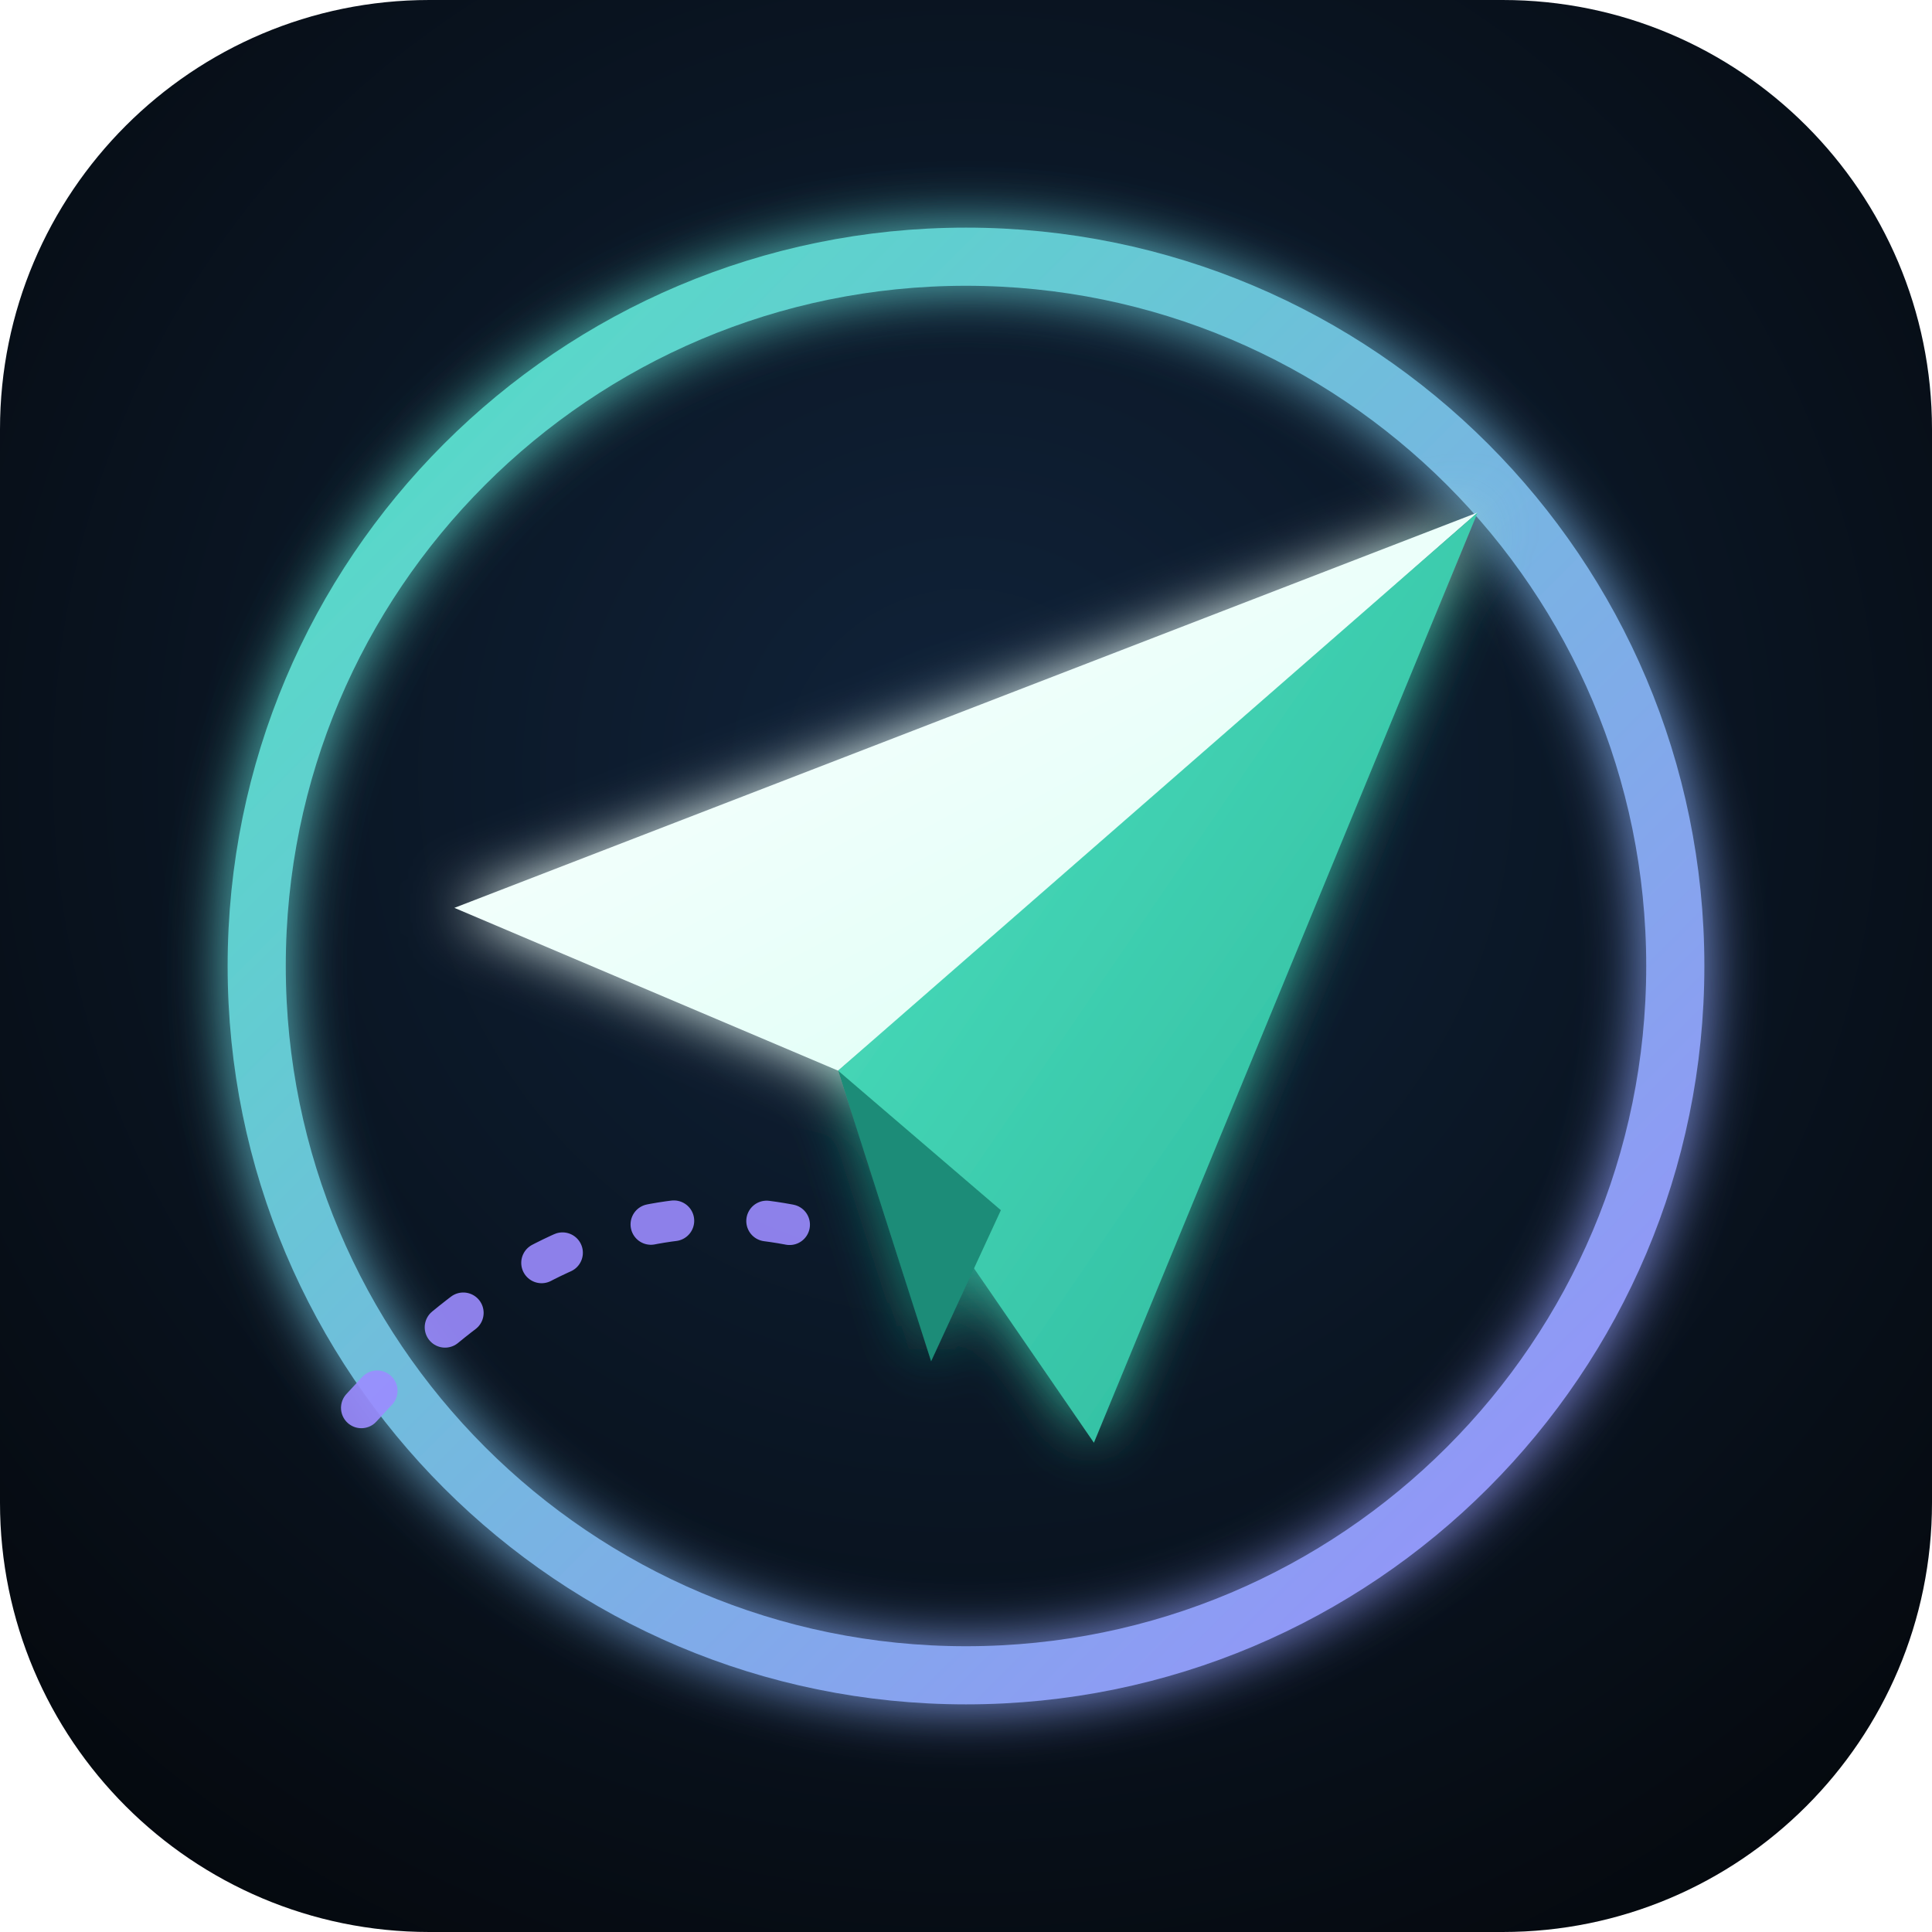
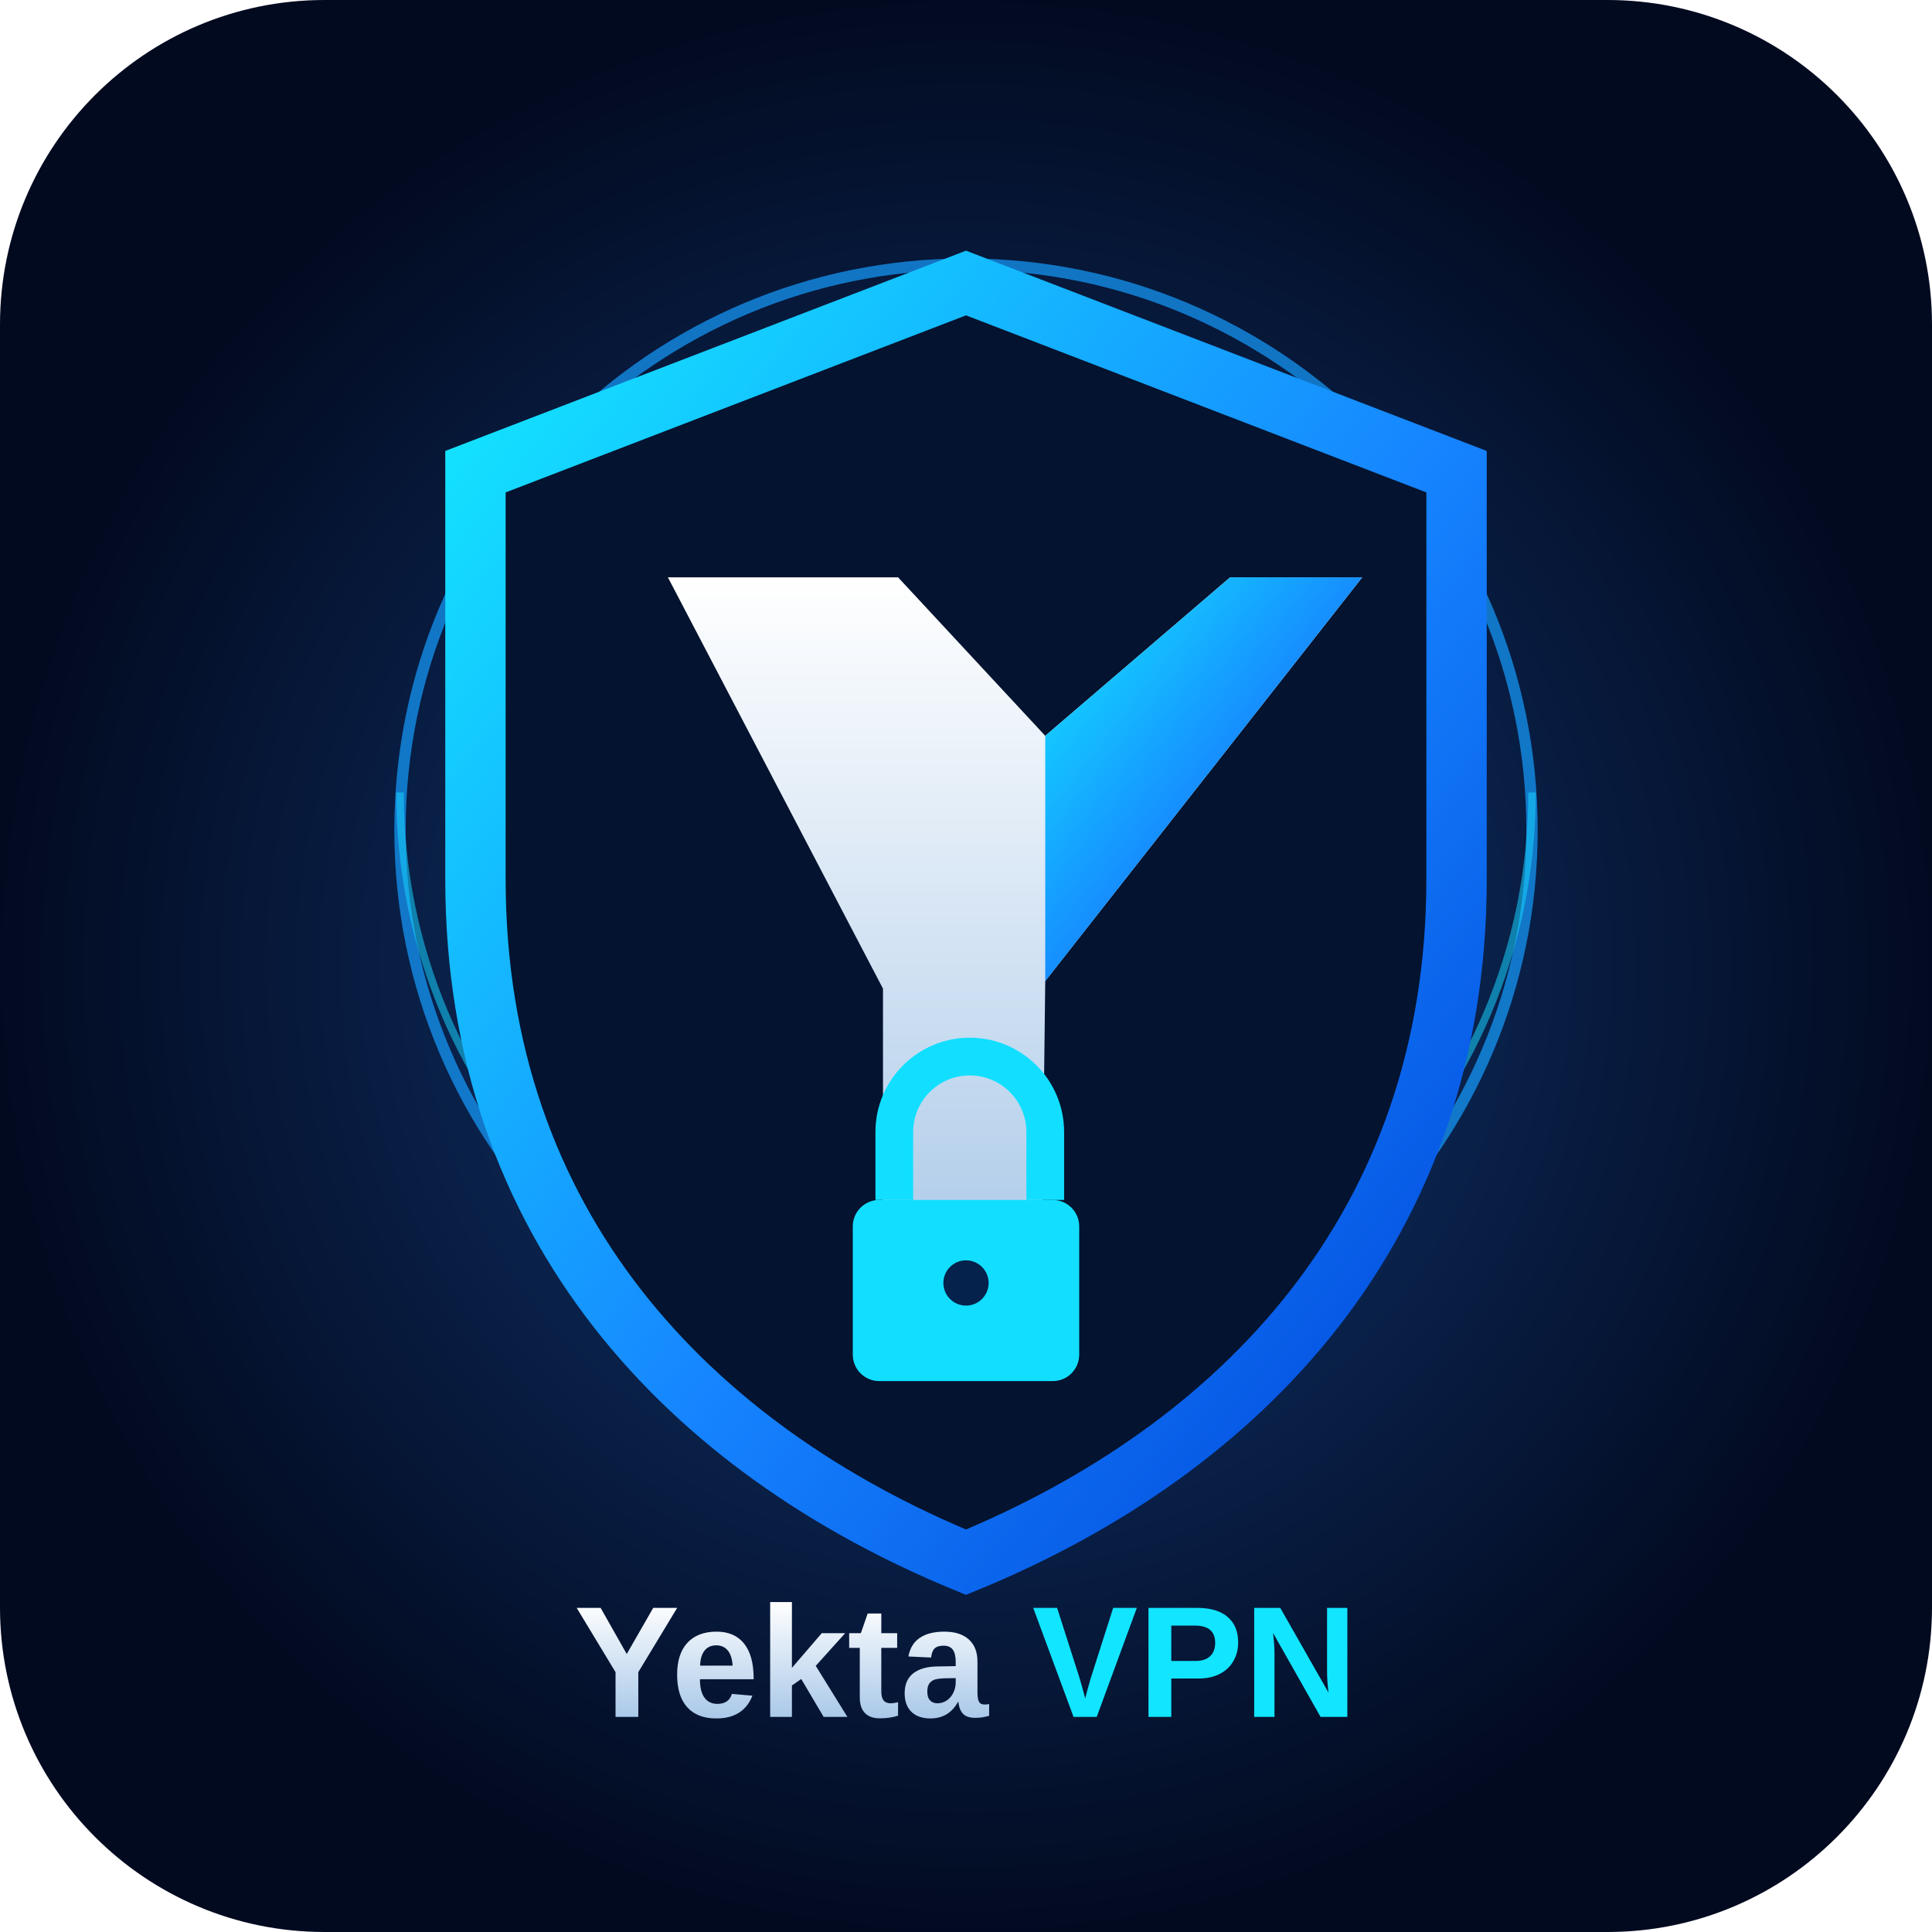
- <svg xmlns="http://www.w3.org/2000/svg" width="432" height="432" viewBox="0 0 432 432">
+ <svg xmlns="http://www.w3.org/2000/svg" width="512" height="512" viewBox="0 0 512 512">
  <defs>
-     <radialGradient id="bgg" cx="0.5" cy="0.4" r="0.75">
-       <stop offset="0" stop-color="#10233A" />
-       <stop offset="1" stop-color="#04070B" />
+     <radialGradient id="bg">
+       <stop stop-color="#123b78" />
+       <stop offset="1" stop-color="#020a20" />
    </radialGradient>
-     <linearGradient id="ring" x1="0" y1="0" x2="1" y2="1">
-       <stop offset="0" stop-color="#4FE3C1" />
-       <stop offset="1" stop-color="#9B8CFF" />
+     <linearGradient id="blue" x1="0" y1="0" x2="1" y2="1">
+       <stop stop-color="#13eaff" />
+       <stop offset=".55" stop-color="#1685ff" />
+       <stop offset="1" stop-color="#0044d9" />
    </linearGradient>
-     <linearGradient id="wingA" x1="0" y1="0" x2="1" y2="1">
-       <stop offset="0" stop-color="#FFFFFF" />
-       <stop offset="1" stop-color="#D9FFF5" />
+     <linearGradient id="white" x1="0" y1="0" x2="0" y2="1">
+       <stop stop-color="#fff" />
+       <stop offset="1" stop-color="#a9c8e8" />
    </linearGradient>
-     <linearGradient id="wingB" x1="0" y1="0" x2="1" y2="1">
-       <stop offset="0" stop-color="#4FE3C1" />
-       <stop offset="1" stop-color="#2BB59A" />
-     </linearGradient>
-     <filter id="glow" x="-30%" y="-30%" width="160%" height="160%">
-       <feGaussianBlur stdDeviation="5" result="b" />
-       <feMerge>
-         <feMergeNode in="b" />
-         <feMergeNode in="SourceGraphic" />
-       </feMerge>
-     </filter>
  </defs>
-   <rect width="432" height="432" rx="96" fill="url(#bgg)" />
-   <g transform="translate(216 216) scale(1.3) translate(-216 -216)">
-     <circle cx="216" cy="216" r="122" fill="none" stroke="url(#ring)" stroke-width="10" filter="url(#glow)" />
-     <path d="M112 292 Q 150 250 192 262" fill="none" stroke="#9B8CFF" stroke-width="7" stroke-linecap="round" stroke-dasharray="4 16" opacity="0.9" />
-     <g filter="url(#glow)">
-       <polygon points="128,206 304,138 194,234" fill="url(#wingA)" />
-       <polygon points="194,234 304,138 238,298" fill="url(#wingB)" />
-       <polygon points="194,234 210,284 222,258" fill="#1E8C78" />
-     </g>
-   </g>
+   <rect width="512" height="512" rx="86" fill="url(#bg)" />
+   <circle cx="256" cy="220" r="150" fill="none" stroke="#159dff" stroke-width="3" opacity=".7" />
+   <path d="M106 210a150 150 0 0 0 300 0M126 160a180 100 0 0 0 260 0M126 280a180 100 0 0 1 260 0" fill="none" stroke="#16cfff" stroke-width="2" opacity=".55" />
+   <path d="M256 75 386 125v108c0 92-57 151-130 181-73-30-130-89-130-181V125z" fill="#04132f" stroke="url(#blue)" stroke-width="16" />
+   <path d="M177 153h61l39 42 49-42h35L277 260l-1 84h-42v-82z" fill="url(#white)" />
+   <path d="M277 260 361 153h-35l-49 42z" fill="url(#blue)" />
+   <rect x="226" y="318" width="60" height="48" rx="7" fill="#12dfff" />
+   <path d="M237 318v-18a20 20 0 0 1 40 0v18" fill="none" stroke="#12dfff" stroke-width="10" />
+   <circle cx="256" cy="340" r="6" fill="#05224c" />
+   <text x="256" y="455" text-anchor="middle" font-family="Arial,sans-serif" font-size="42" font-weight="700" fill="url(#white)">Yekta <tspan fill="#12e5ff">VPN</tspan>
+   </text>
</svg>
